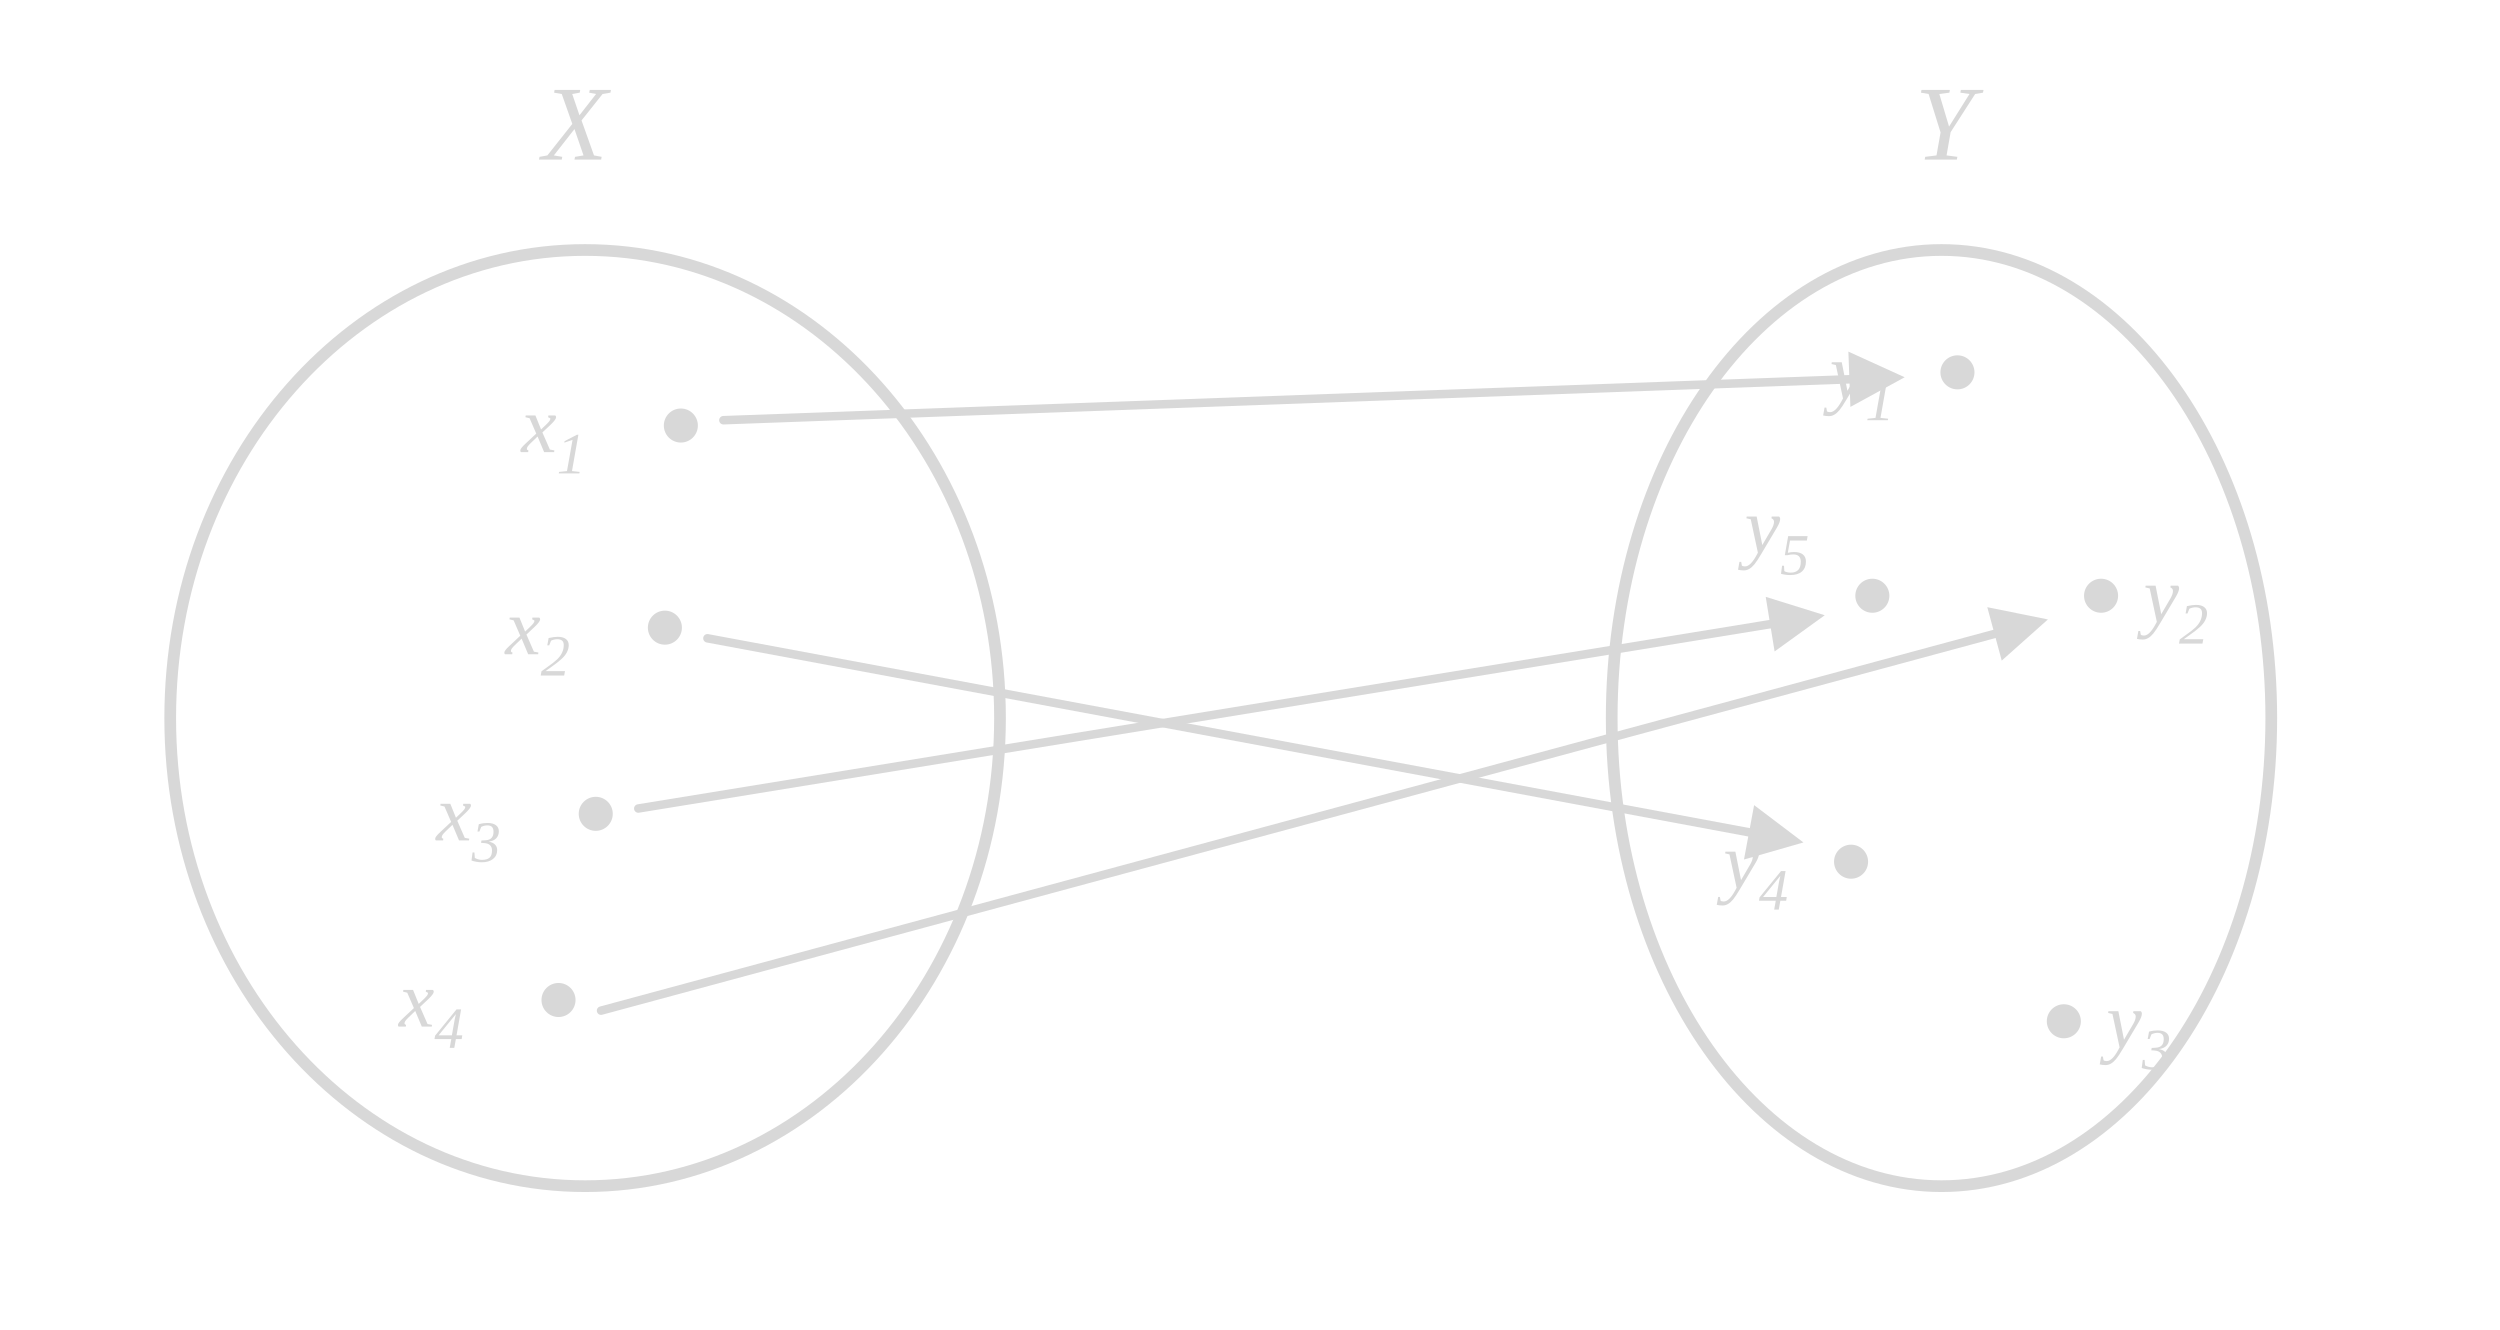
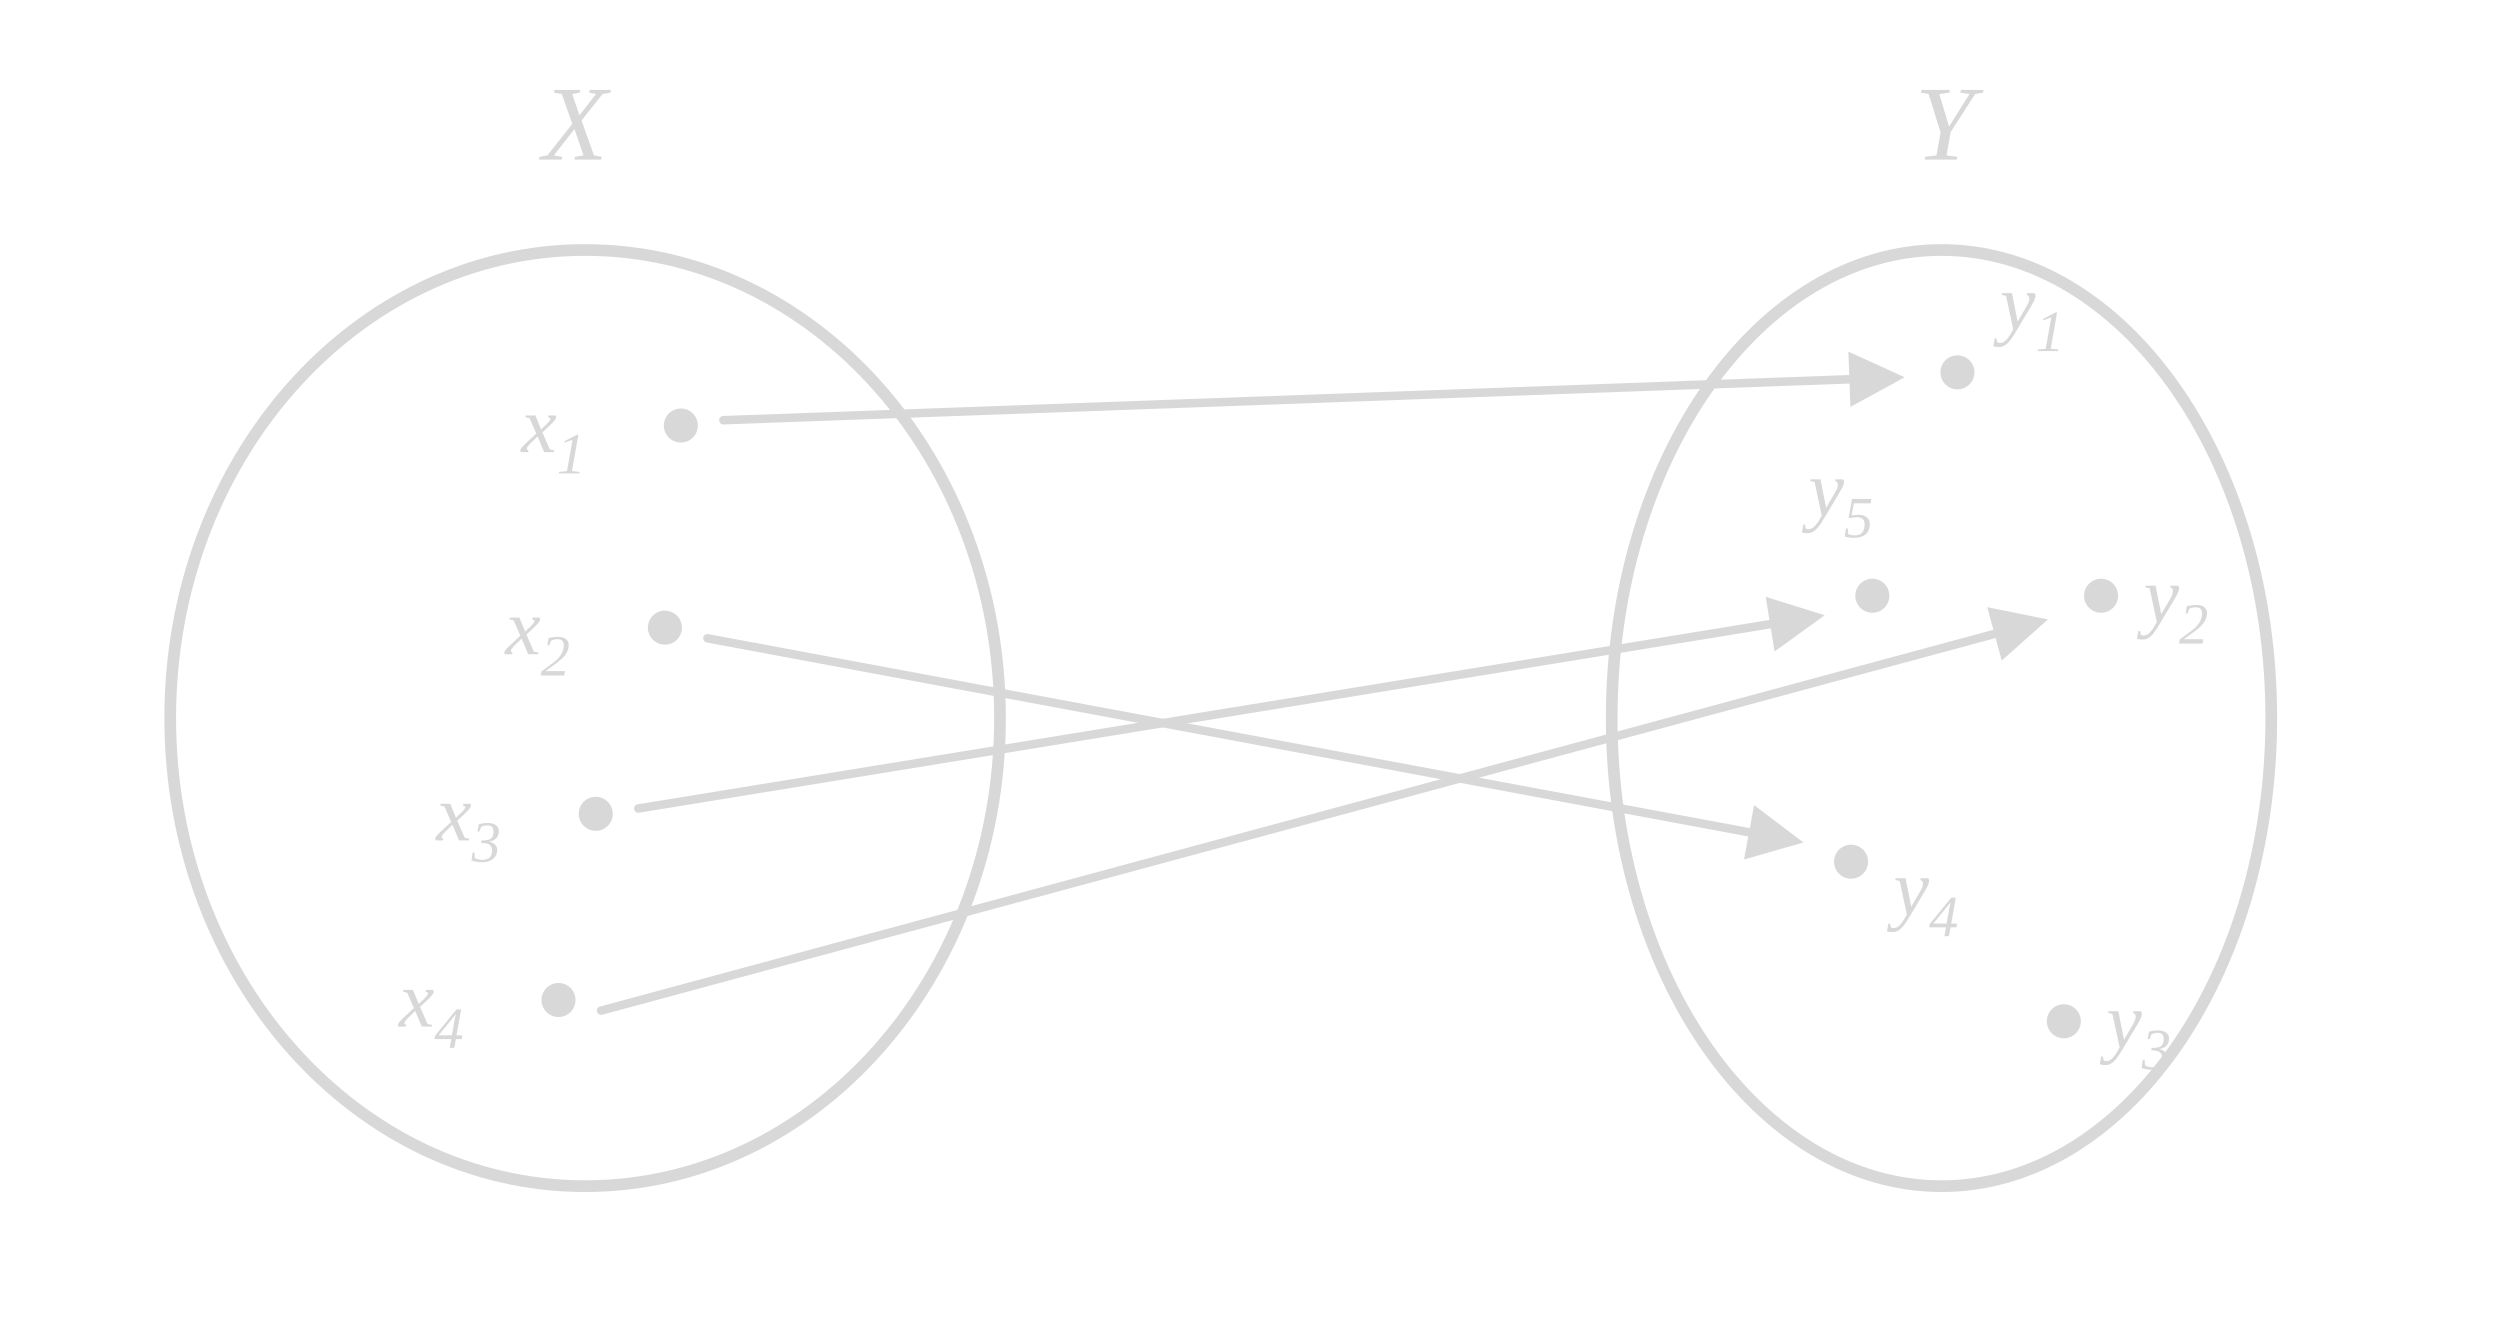
<svg xmlns="http://www.w3.org/2000/svg" width="470" height="250" viewBox="0 0 470 250">
  <style>
    .ink { stroke:#d8d8d8; fill:none; stroke-width:2.2; stroke-linecap:round; }
    .ink-thin { stroke:#d8d8d8; fill:none; stroke-width:1.6; stroke-linecap:round; }
    .txt { fill:#d8d8d8; stroke:none; font-family:Georgia,'Times New Roman',serif; font-style:italic; }
    .fill { fill:#d8d8d8; stroke:none; }
    .hl { stroke:#d8d8d8; }
    .dashed { stroke-dasharray:7 6; }
    .dotted { stroke-dasharray:2 6; }
    @media (prefers-color-scheme: light) {
      .ink, .ink-thin { stroke:#1a1a1a; }
      .txt, .fill { fill:#1a1a1a; }
      .hl { stroke:#1a1a1a; }
    }
  </style>
  <defs>
    <marker id="ah" viewBox="0 0 10 10" refX="8" refY="5" markerWidth="6.5" markerHeight="6.5" orient="auto-start-reverse">
      <path class="fill" d="M0,0 L10,5 L0,10 z" />
    </marker>
  </defs>
  <ellipse class="ink" cx="110" cy="135" rx="78" ry="88" />
  <ellipse class="ink" cx="365" cy="135" rx="62" ry="88" />
  <text class="txt" x="102" y="30" font-size="20">X</text>
  <text class="txt" x="360" y="30" font-size="20">Y</text>
  <circle class="fill" cx="128" cy="80" r="3.2" />
  <text class="txt" x="98" y="85" font-size="15">x<tspan dy="4" font-size="11">1</tspan>
  </text>
  <circle class="fill" cx="125" cy="118" r="3.2" />
  <text class="txt" x="95" y="123" font-size="15">x<tspan dy="4" font-size="11">2</tspan>
  </text>
  <circle class="fill" cx="112" cy="153" r="3.2" />
  <text class="txt" x="82" y="158" font-size="15">x<tspan dy="4" font-size="11">3</tspan>
  </text>
  <circle class="fill" cx="105" cy="188" r="3.2" />
  <text class="txt" x="75" y="193" font-size="15">x<tspan dy="4" font-size="11">4</tspan>
  </text>
  <circle class="fill" cx="368" cy="70" r="3.2" />
-   <text class="txt" x="344" y="75" font-size="15">y<tspan dy="4" font-size="11">1</tspan>
+   <text class="txt" x="376" y="62" font-size="15">y<tspan dy="4" font-size="11">1</tspan>
  </text>
  <circle class="fill" cx="395" cy="112" r="3.2" />
  <text class="txt" x="403" y="117" font-size="15">y<tspan dy="4" font-size="11">2</tspan>
  </text>
  <circle class="fill" cx="388" cy="192" r="3.2" />
  <text class="txt" x="396" y="197" font-size="15">y<tspan dy="4" font-size="11">3</tspan>
  </text>
  <circle class="fill" cx="348" cy="162" r="3.2" />
-   <text class="txt" x="324" y="167" font-size="15">y<tspan dy="4" font-size="11">4</tspan>
+   <text class="txt" x="356" y="172" font-size="15">y<tspan dy="4" font-size="11">4</tspan>
  </text>
  <circle class="fill" cx="352" cy="112" r="3.2" />
-   <text class="txt" x="328" y="104" font-size="15">y<tspan dy="4" font-size="11">5</tspan>
+   <text class="txt" x="340" y="97" font-size="15">y<tspan dy="4" font-size="11">5</tspan>
  </text>
  <path class="ink-thin" d="M 136 79 L 356 71" marker-end="url(#ah)" />
  <path class="ink-thin" d="M 133 120 L 337 158" marker-end="url(#ah)" />
  <path class="ink-thin" d="M 120 152 L 341 116" marker-end="url(#ah)" />
  <path class="ink-thin" d="M 113 190 L 383 117" marker-end="url(#ah)" />
</svg>
